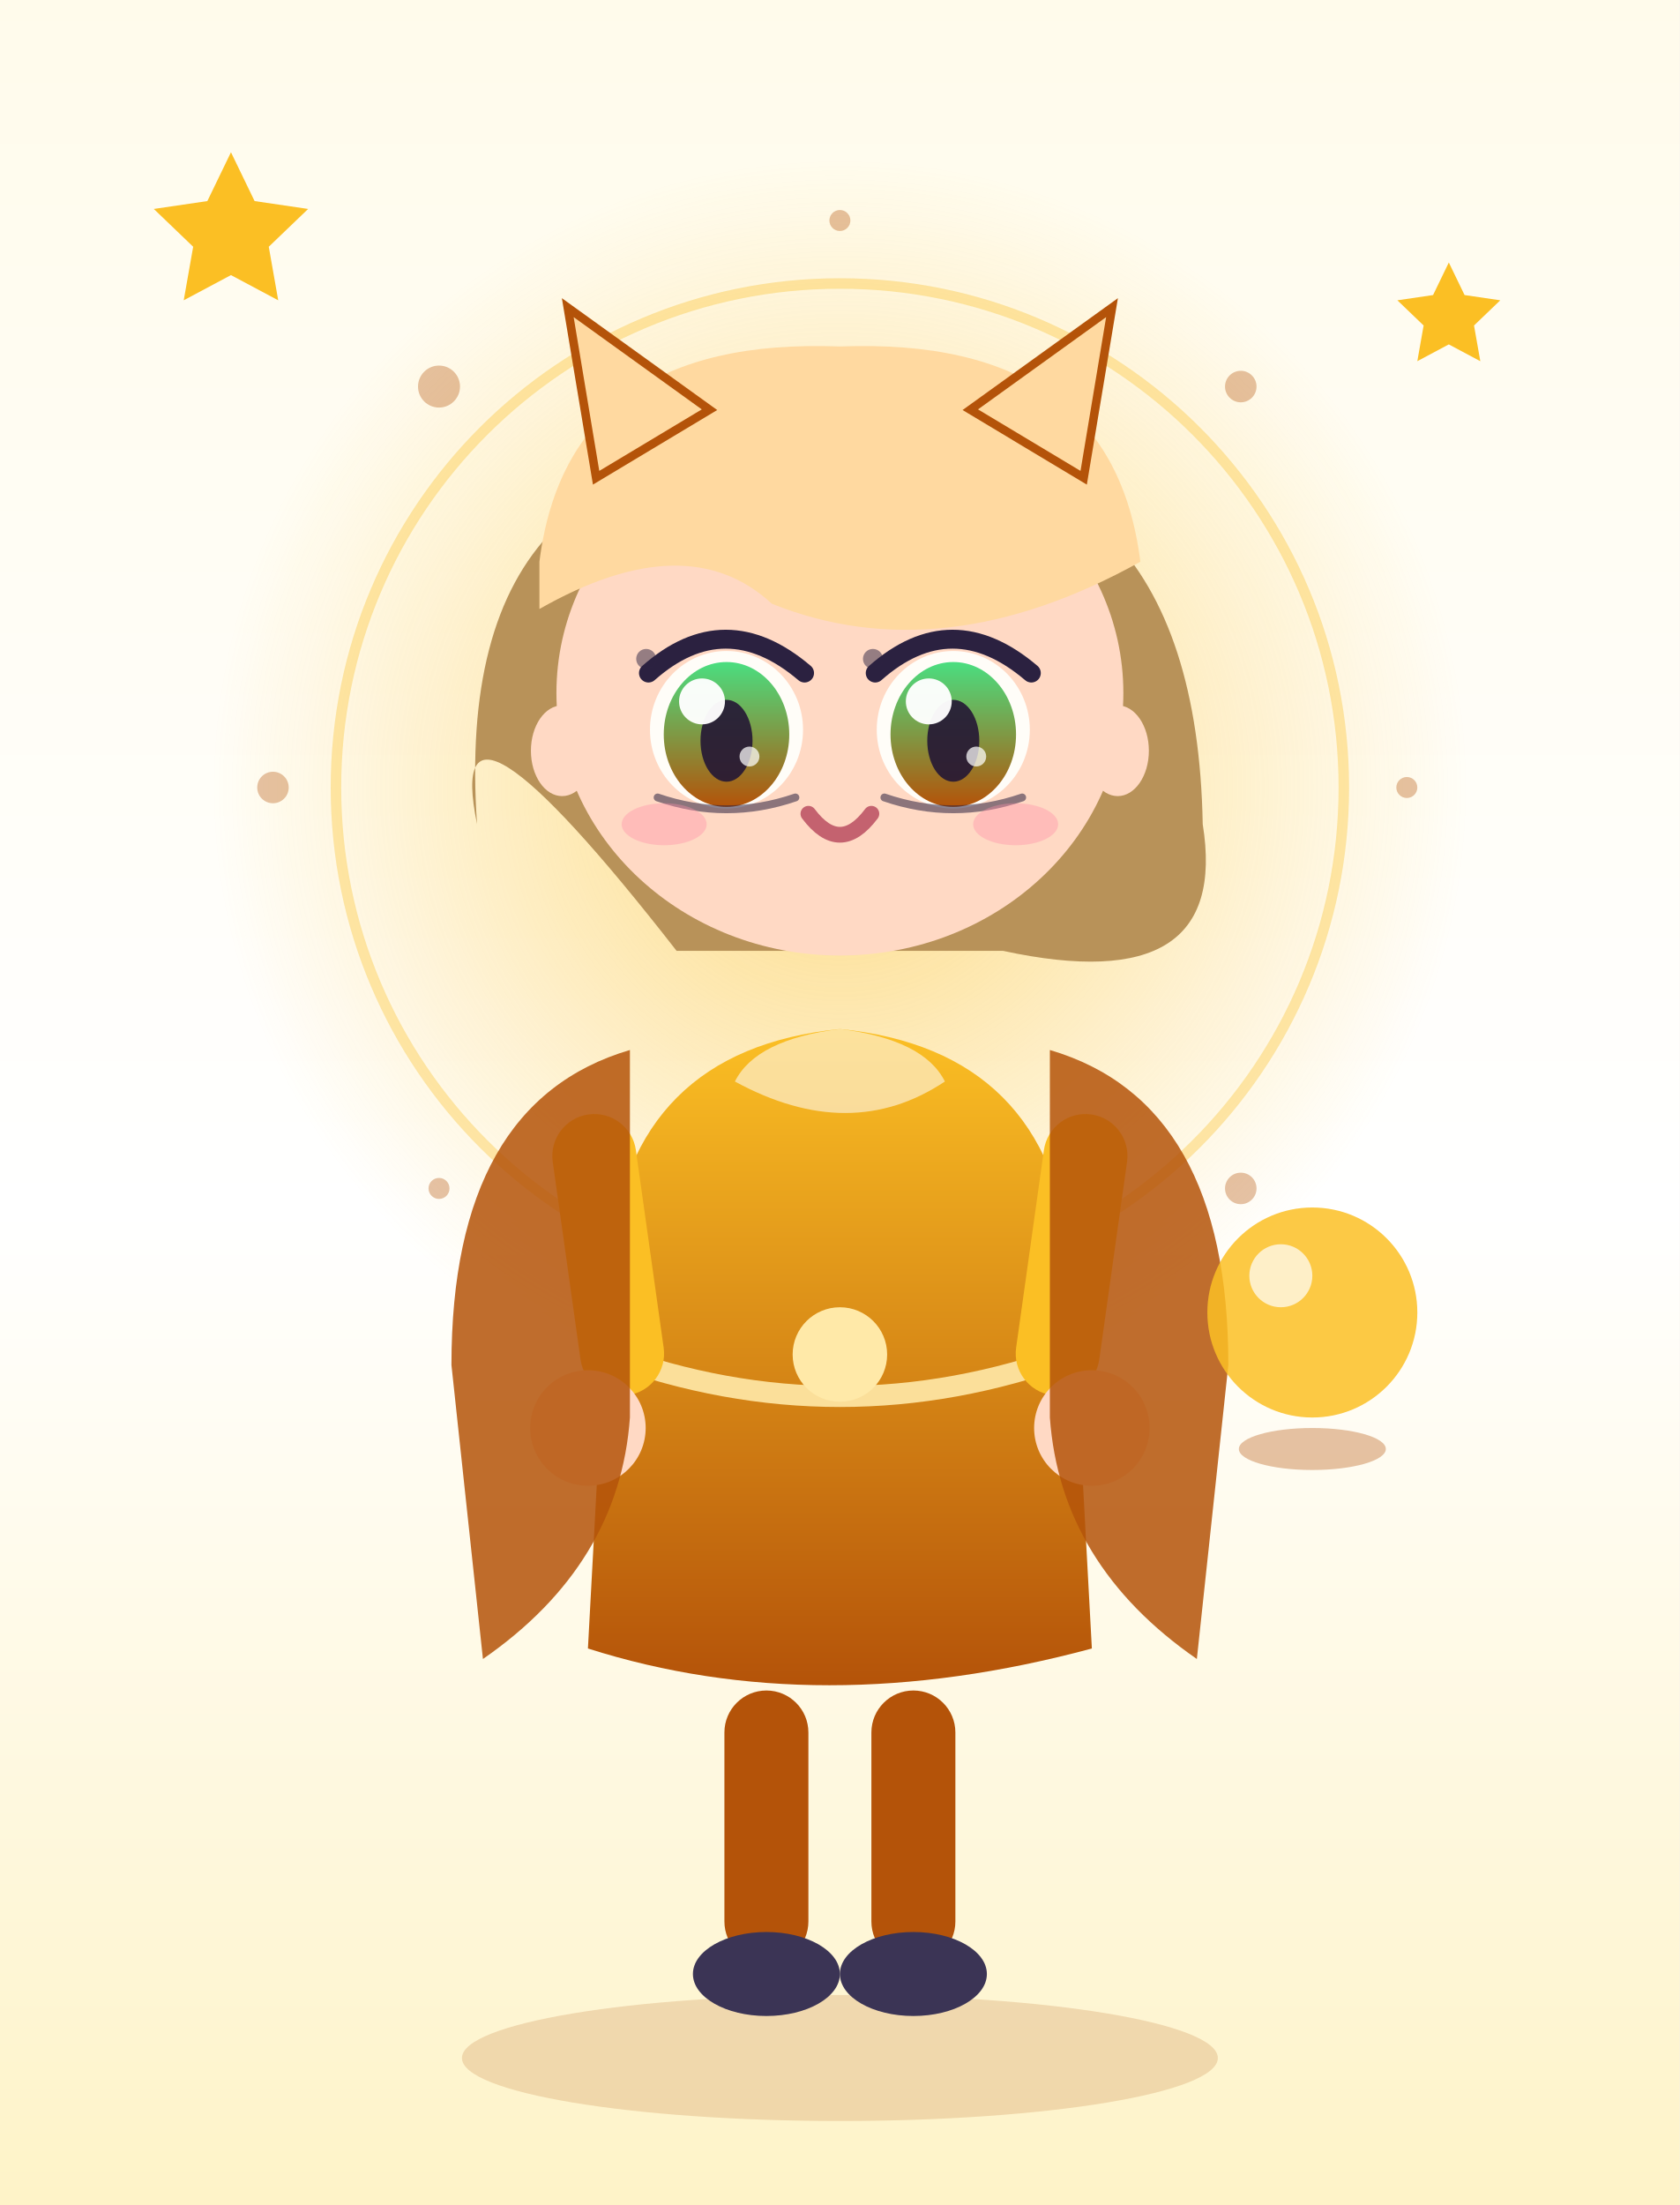
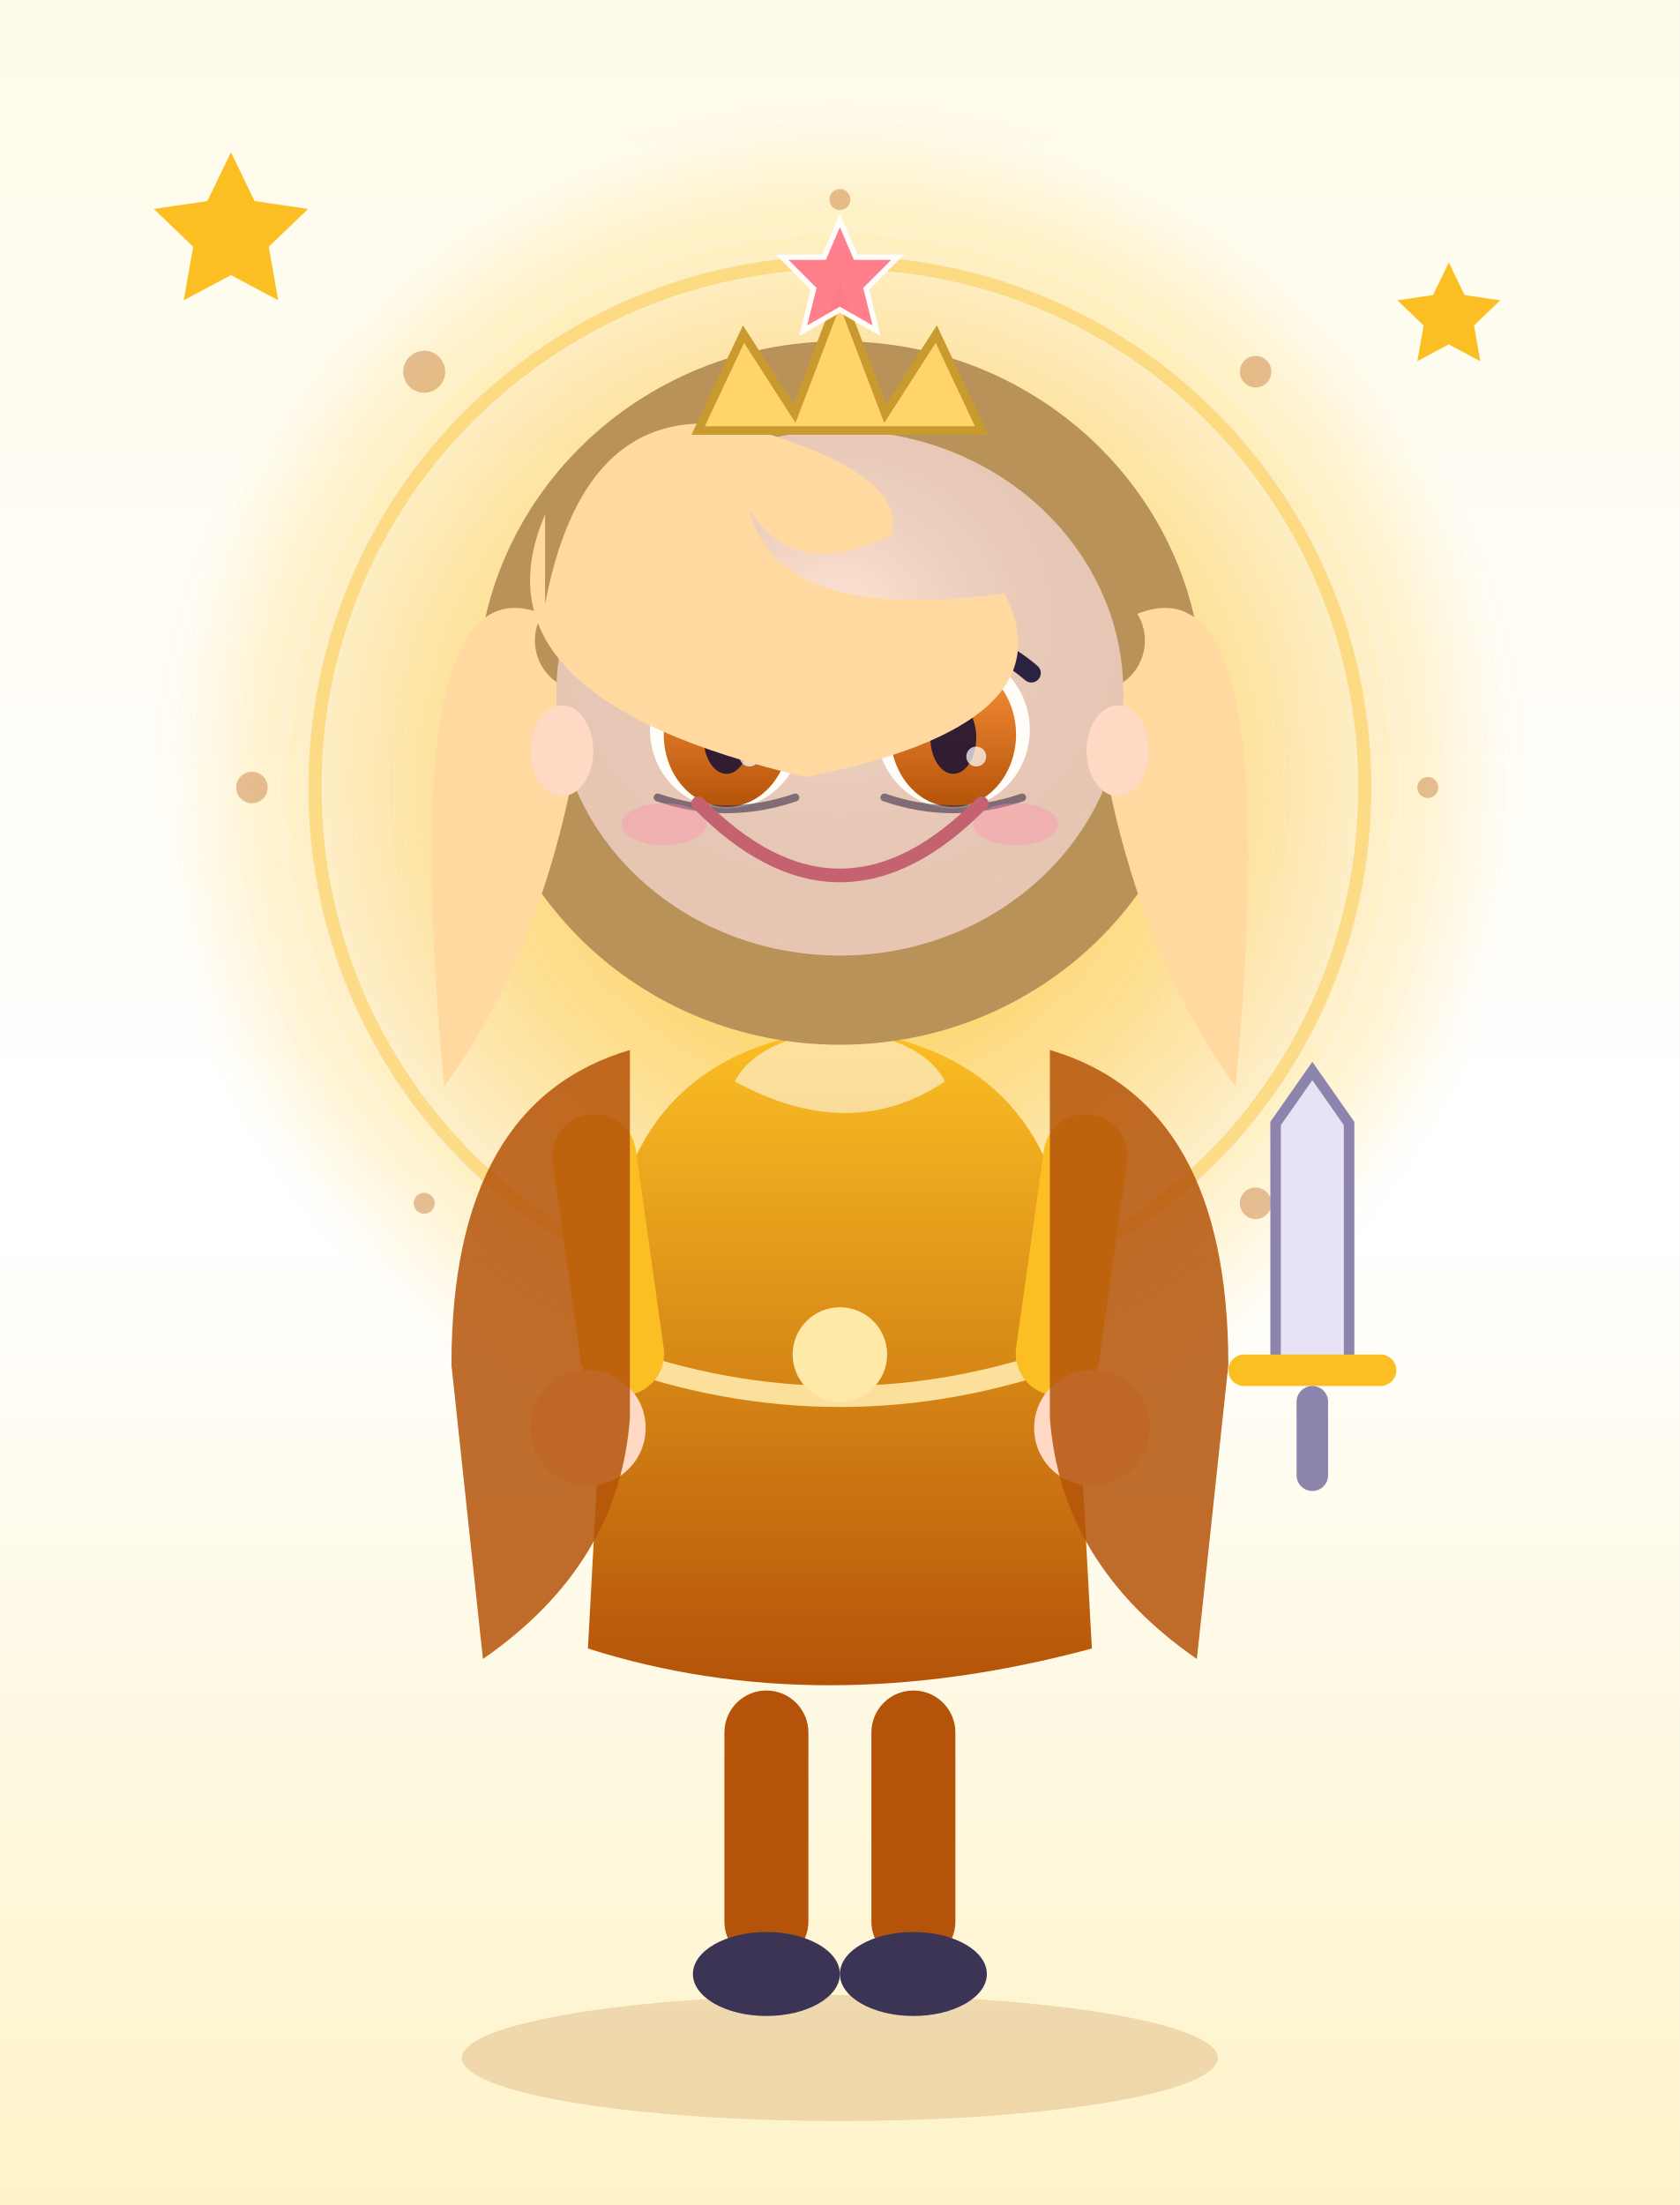
<svg xmlns="http://www.w3.org/2000/svg" viewBox="0 0 320 420" width="320" height="420">
  <defs>
    <linearGradient id="bg" x1="0" y1="0" x2="0" y2="1">
      <stop offset="0%" stop-color="#fffbeb" />
      <stop offset="55%" stop-color="#ffffff" />
      <stop offset="100%" stop-color="#fef3c7" />
    </linearGradient>
    <radialGradient id="halo" cx="50%" cy="50%" r="50%">
-       <stop offset="0%" stop-color="#fbbf24" stop-opacity=".55" />
+       <stop offset="0%" stop-color="#fbbf24" stop-opacity=".6" />
      <stop offset="100%" stop-color="#fbbf24" stop-opacity="0" />
    </radialGradient>
+     <radialGradient id="face" cx="50%" cy="36%" r="72%">
+       <stop offset="0%" stop-color="#ffffff" stop-opacity=".28" />
+       <stop offset="100%" stop-color="#000000" stop-opacity=".08" />
+     </radialGradient>
    <linearGradient id="iris" x1="0" y1="0" x2="0" y2="1">
-       <stop offset="0%" stop-color="#4ade80" />
+       <stop offset="0%" stop-color="#fb923c" />
      <stop offset="100%" stop-color="#b45309" />
    </linearGradient>
    <linearGradient id="cloth" x1="0" y1="0" x2="0" y2="1">
      <stop offset="0%" stop-color="#fbbf24" />
      <stop offset="100%" stop-color="#b45309" />
    </linearGradient>
+     <filter id="hglow" x="-60%" y="-60%" width="220%" height="220%">
+       <feGaussianBlur stdDeviation="4" result="b" />
+       <feMerge>
+         <feMergeNode in="b" />
+         <feMergeNode in="SourceGraphic" />
+       </feMerge>
+     </filter>
  </defs>
  <rect width="320" height="420" fill="url(#bg)" />
-   <circle cx="160" cy="150" r="120" fill="url(#halo)" />
-   <circle cx="160" cy="150" r="96" fill="none" stroke="#fbbf24" stroke-width="2" opacity=".35" />
-   <circle cx="268" cy="150" r="2" fill="#b45309" opacity=".35" />
-   <circle cx="236.368" cy="226.368" r="3" fill="#b45309" opacity=".35" />
-   <circle cx="160" cy="258" r="4" fill="#b45309" opacity=".35" />
-   <circle cx="83.632" cy="226.368" r="2" fill="#b45309" opacity=".35" />
-   <circle cx="52" cy="150" r="3" fill="#b45309" opacity=".35" />
-   <circle cx="83.632" cy="73.632" r="4" fill="#b45309" opacity=".35" />
-   <circle cx="160" cy="42" r="2" fill="#b45309" opacity=".35" />
-   <circle cx="236.368" cy="73.632" r="3" fill="#b45309" opacity=".35" />
+   <circle cx="160" cy="150" r="128" fill="url(#halo)" filter="url(#hglow)" />
+   <circle cx="160" cy="150" r="100" fill="none" stroke="#fbbf24" stroke-width="2.5" opacity=".4" />
+   <circle cx="272" cy="150" r="2" fill="#b45309" opacity=".35" />
+   <circle cx="239.196" cy="229.196" r="3" fill="#b45309" opacity=".35" />
+   <circle cx="160" cy="262" r="4" fill="#b45309" opacity=".35" />
+   <circle cx="80.804" cy="229.196" r="2" fill="#b45309" opacity=".35" />
+   <circle cx="48" cy="150" r="3" fill="#b45309" opacity=".35" />
+   <circle cx="80.804" cy="70.804" r="4" fill="#b45309" opacity=".35" />
+   <circle cx="160" cy="38" r="2" fill="#b45309" opacity=".35" />
+   <circle cx="239.196" cy="70.804" r="3" fill="#b45309" opacity=".35" />
  <path d="M44 29 l4.5 9.3 l10.2 1.5 l-7.5 7.2 l1.8 10.2 l-9 -4.8 l-9 4.8 l1.8 -10.2 l-7.5 -7.2 l10.2 -1.5 z" fill="#fbbf24" />
  <path d="M276 50 l3 6.2 l6.8 1 l-5 4.8 l1.2 6.8 l-6 -3.2 l-6 3.2 l1.2 -6.8 l-5 -4.8 l6.8 -1 z" fill="#fbbf24" />
  <ellipse cx="160" cy="392" rx="72" ry="12" fill="#b45309" opacity=".18" />
  <rect x="138" y="322" width="16" height="52" rx="8" fill="#b45309" />
  <rect x="166" y="322" width="16" height="52" rx="8" fill="#b45309" />
  <ellipse cx="146" cy="376" rx="14" ry="8" fill="#3b3455" />
  <ellipse cx="174" cy="376" rx="14" ry="8" fill="#3b3455" />
  <path d="M160 196 q-40 4 -44 44 l-4 74 q44 14 96 0 l-4 -74 q-4 -40 -44 -44 z" fill="url(#cloth)" />
  <path d="M160 196 q-16 2 -20 10 q22 12 40 0 q-4 -8 -20 -10 z" fill="#fff" opacity=".55" />
  <path d="M116 258 q44 16 88 0" fill="none" stroke="#ffe9a8" stroke-width="4" opacity=".9" />
  <circle cx="160" cy="258" r="9" fill="#ffe9a8" />
  <rect x="108" y="212" width="16" height="54" rx="8" fill="#fbbf24" transform="rotate(-8 116 240)" />
  <rect x="196" y="212" width="16" height="54" rx="8" fill="#fbbf24" transform="rotate(8 204 240)" />
  <circle cx="112" cy="272" r="11" fill="#ffd9c4" />
  <circle cx="208" cy="272" r="11" fill="#ffd9c4" />
  <path d="M120 200 q-34 10 -34 60 l6 56 q26 -18 28 -46 z" fill="#b45309" opacity=".85" />
  <path d="M200 200 q34 10 34 60 l-6 56 q-26 -18 -28 -46 z" fill="#b45309" opacity=".85" />
  <g transform="translate(250,250) scale(1)">
-     <circle cx="0" cy="0" r="20" fill="#fbbf24" opacity=".85" />
-     <circle cx="-6" cy="-7" r="6" fill="#fff" opacity=".7" />
-     <ellipse cx="0" cy="26" rx="14" ry="4" fill="#b45309" opacity=".35" />
+     <path d="M0 -46 l7 10 v46 h-14 v-46 z" fill="#e8e2f5" stroke="#8d84ad" stroke-width="2" />
+     <rect x="-16" y="8" width="32" height="6" rx="3" fill="#fbbf24" />
+     <rect x="-3" y="14" width="6" height="20" rx="3" fill="#8d84ad" />
  </g>
-   <path d="M90.88 157 q-5.4 -77.05 69.12 -70.35 q67.738 -5 69.12 70.35                      q5.4 33.5 -38.016 24.12 h-62.208 q-44.928 -57.62 -38.016 -24.12 z" fill="#b89259" />
+   <ellipse cx="160" cy="132" rx="69.12" ry="67" fill="#b89259" />
+   <path d="M111.616 122 q-37.8 -30 -27 85 q21.6 -30 27 -75 z" fill="#ffd9a0" />
+   <circle cx="111.616" cy="122" r="9.72" fill="#b89259" />
+   <path d="M208.384 122 q37.8 -30 27 85 q-21.6 -30 -27 -75 z" fill="#ffd9a0" />
+   <circle cx="208.384" cy="122" r="9.72" fill="#b89259" />
  <ellipse cx="160" cy="132" rx="54" ry="50" fill="#ffd9c4" />
+   <ellipse cx="160" cy="132" rx="54" ry="50" fill="url(#face)" />
  <ellipse cx="107.08" cy="143" rx="5.94" ry="8.64" fill="#ffd9c4" />
  <ellipse cx="212.92" cy="143" rx="5.94" ry="8.64" fill="#ffd9c4" />
  <g>
    <ellipse cx="138.4" cy="139" rx="14.58" ry="15" fill="#fffdf8" />
    <ellipse cx="138.4" cy="139.9" rx="11.956" ry="13.8" fill="url(#iris)" />
-     <ellipse cx="138.4" cy="141.1" rx="4.957" ry="7.8" fill="#241634" opacity=".9" />
+     <ellipse cx="138.4" cy="140.5" rx="4.374" ry="6.9" fill="#241634" opacity=".92" />
    <circle cx="133.734" cy="133.6" r="4.374" fill="#fff" opacity=".96" />
    <circle cx="142.774" cy="144.1" r="1.895" fill="#fff" opacity=".72" />
    <path d="M123.528 128.2 q14.58 -12.9 29.743 0" stroke="#2b2140" stroke-width="3.6" fill="none" stroke-linecap="round" />
    <path d="M125.278 151.9 q13.122 4.5 26.244 0" stroke="#2b2140" stroke-width="1.5" fill="none" stroke-linecap="round" opacity=".55" />
    <circle cx="123.091" cy="125.5" r="1.895" fill="#2b2140" opacity=".5" />
  </g>
  <g>
    <ellipse cx="181.6" cy="139" rx="14.58" ry="15" fill="#fffdf8" />
    <ellipse cx="181.6" cy="139.9" rx="11.956" ry="13.8" fill="url(#iris)" />
-     <ellipse cx="181.6" cy="141.1" rx="4.957" ry="7.8" fill="#241634" opacity=".9" />
+     <ellipse cx="181.6" cy="140.5" rx="4.374" ry="6.9" fill="#241634" opacity=".92" />
    <circle cx="176.934" cy="133.6" r="4.374" fill="#fff" opacity=".96" />
    <circle cx="185.974" cy="144.1" r="1.895" fill="#fff" opacity=".72" />
    <path d="M166.728 128.2 q14.58 -12.9 29.743 0" stroke="#2b2140" stroke-width="3.6" fill="none" stroke-linecap="round" />
    <path d="M168.478 151.9 q13.122 4.5 26.244 0" stroke="#2b2140" stroke-width="1.5" fill="none" stroke-linecap="round" opacity=".55" />
    <circle cx="166.291" cy="125.5" r="1.895" fill="#2b2140" opacity=".5" />
  </g>
  <ellipse cx="126.52" cy="157" rx="8.1" ry="4" fill="#ff8fa8" opacity=".38" />
  <ellipse cx="193.48" cy="157" rx="8.1" ry="4" fill="#ff8fa8" opacity=".38" />
-   <path d="M154 155 q6 8 12 0" fill="none" stroke="#c4626f" stroke-width="3" stroke-linecap="round" />
-   <path d="M102.76 107 q5.4 -43 57.24 -41                      q51.84 -2 57.24 41 q-37.8 21 -70.2 8                      q-16.2 -15 -44.28 1 z" fill="#ffd9a0" />
-   <path d="M113.56 91 l-5.4 -32.4 l27 19.44 z" fill="#ffd9a0" stroke="#b45309" stroke-width="1.62" />
-   <path d="M206.44 91 l5.4 -32.4 l-27 19.44 z" fill="#ffd9a0" stroke="#b45309" stroke-width="1.62" />
+   <path d="M133 153 q27 27.5 54 0" fill="none" stroke="#c4626f" stroke-width="2.6" stroke-linecap="round" />
+   <path d="M103.84 115 q8.64 -45 46.44 -31                      q22.68 8 19.44 18 q-18.36 9 -27 -5                      q5.4 22 48.6 16 q12.96 25 -37.8 35                      q-64.8 -15 -49.68 -50 z" fill="#ffd9a0" />
+   <path d="M133 82 l8.64 -18.36 l9.72 15.12                      l8.64 -22.68 l8.64 22.68 l9.72 -15.12 l8.64 18.36 z" fill="#ffd56b" stroke="#c99a2e" stroke-width="1.62" />
+   <g transform="translate(160,52)">
+     <path d="M0 -10 l3 7 l8 0 l-6 6 l2 8 l-7 -4 l-7 4 l2 -8 l-6 -6 l8 0 z" fill="#ff7a8b" stroke="#fff" stroke-width="1" opacity=".95" />
+   </g>
</svg>
